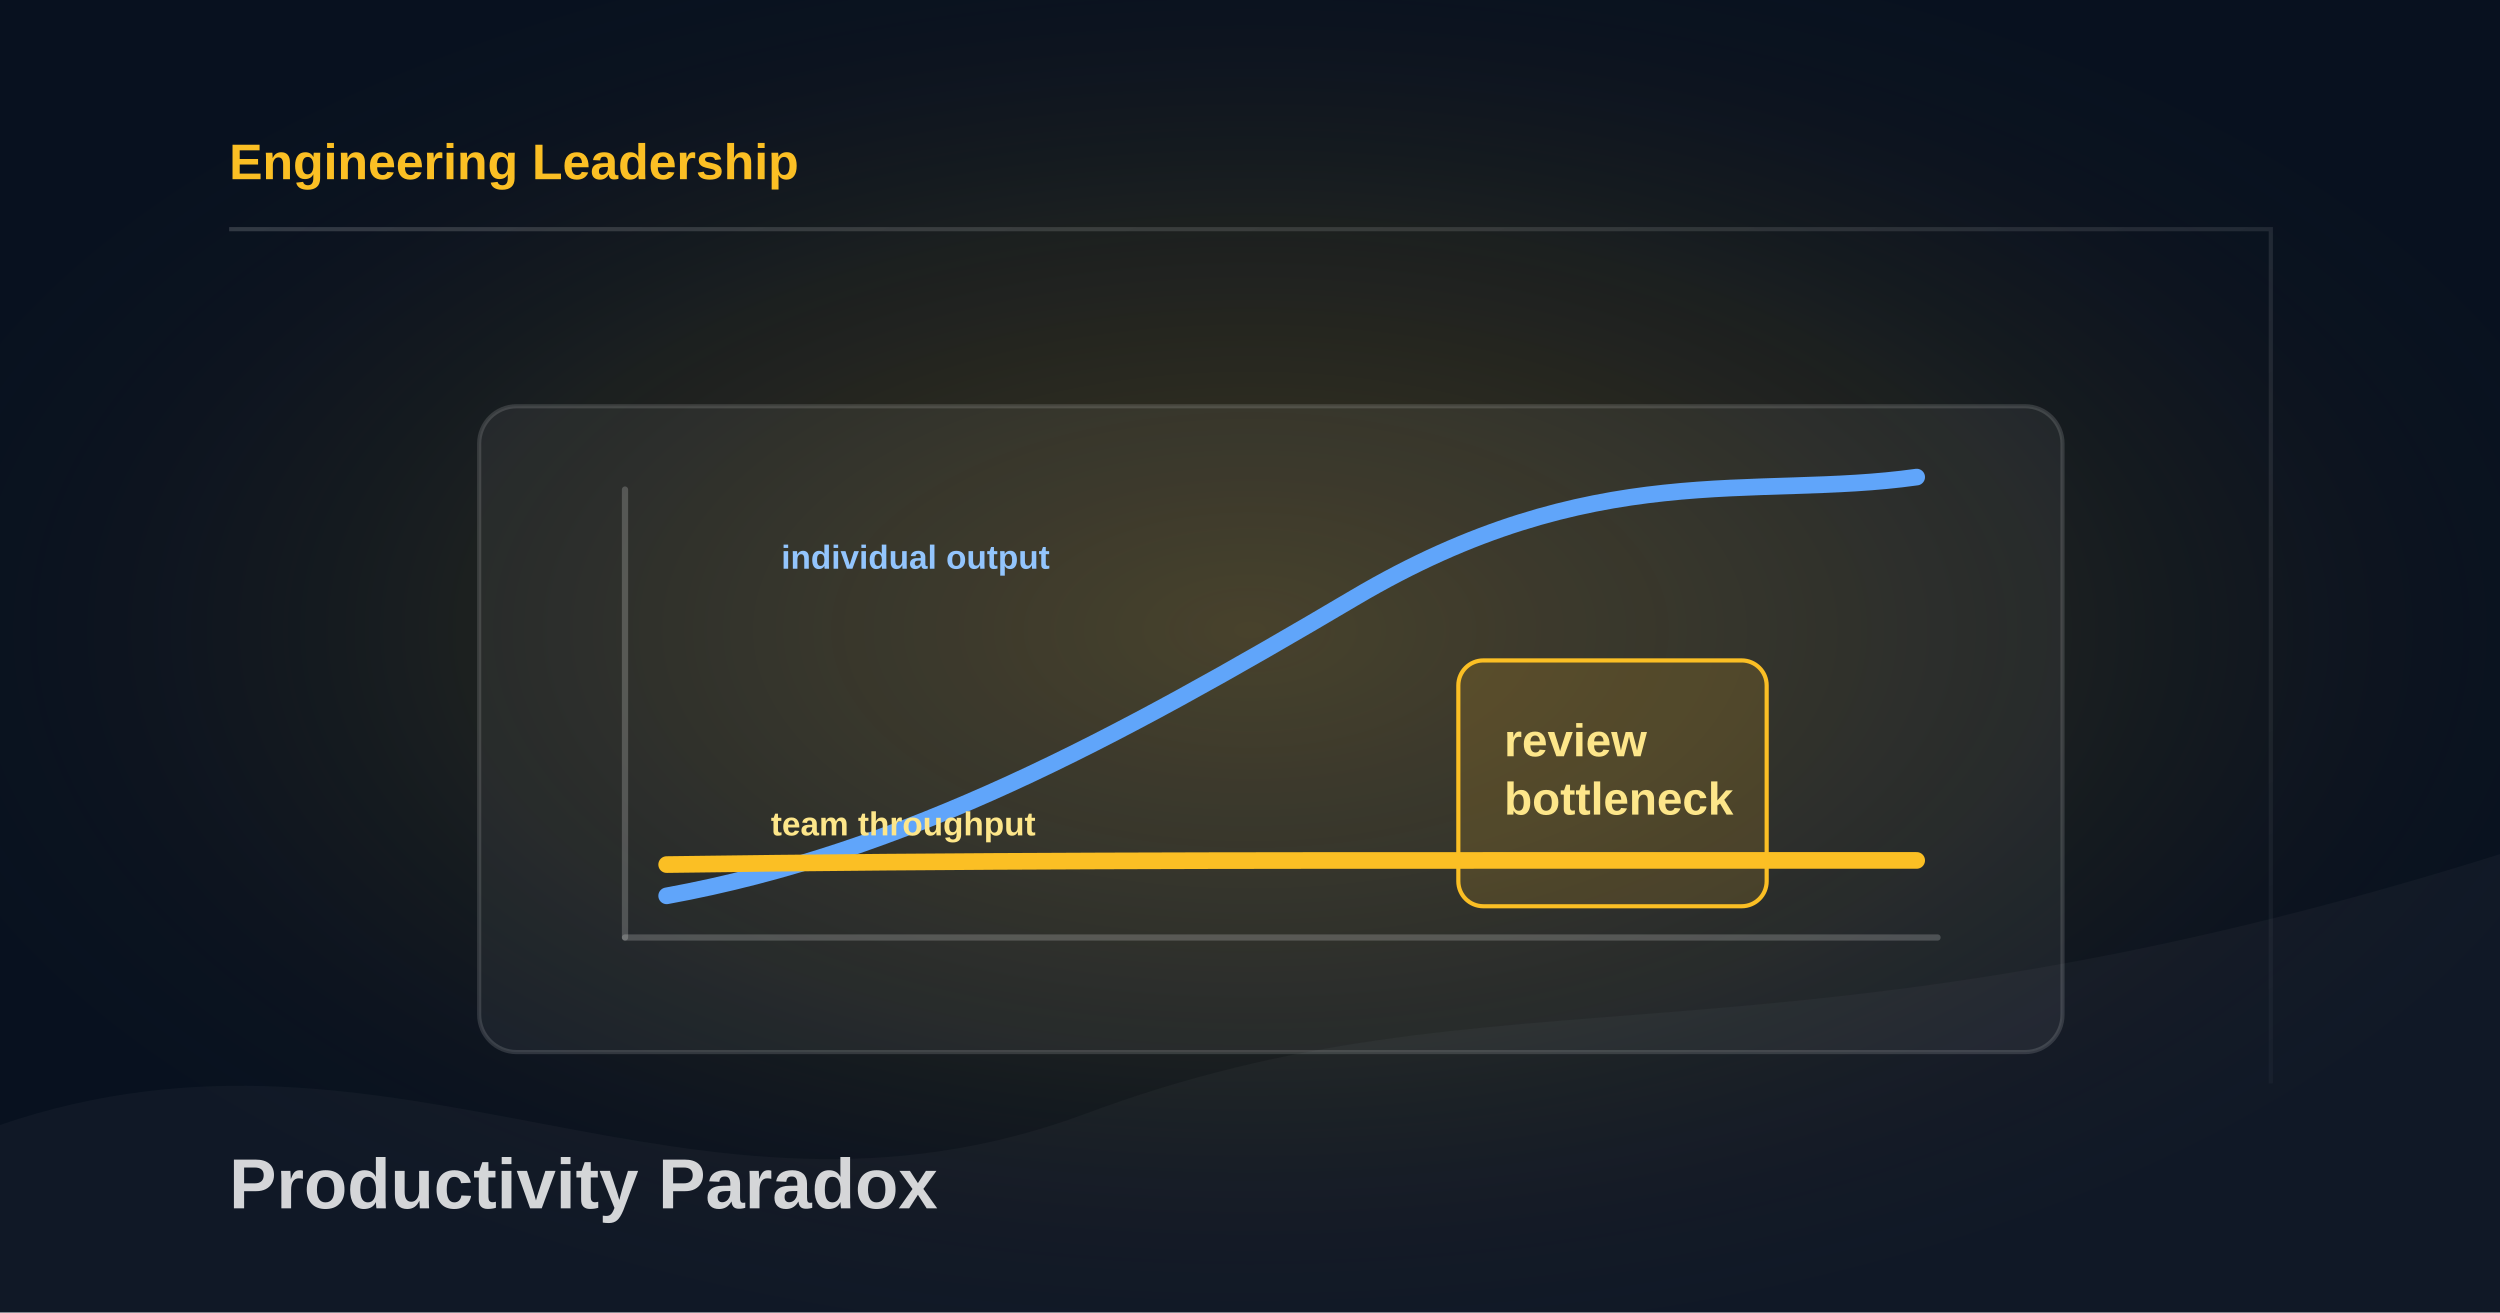
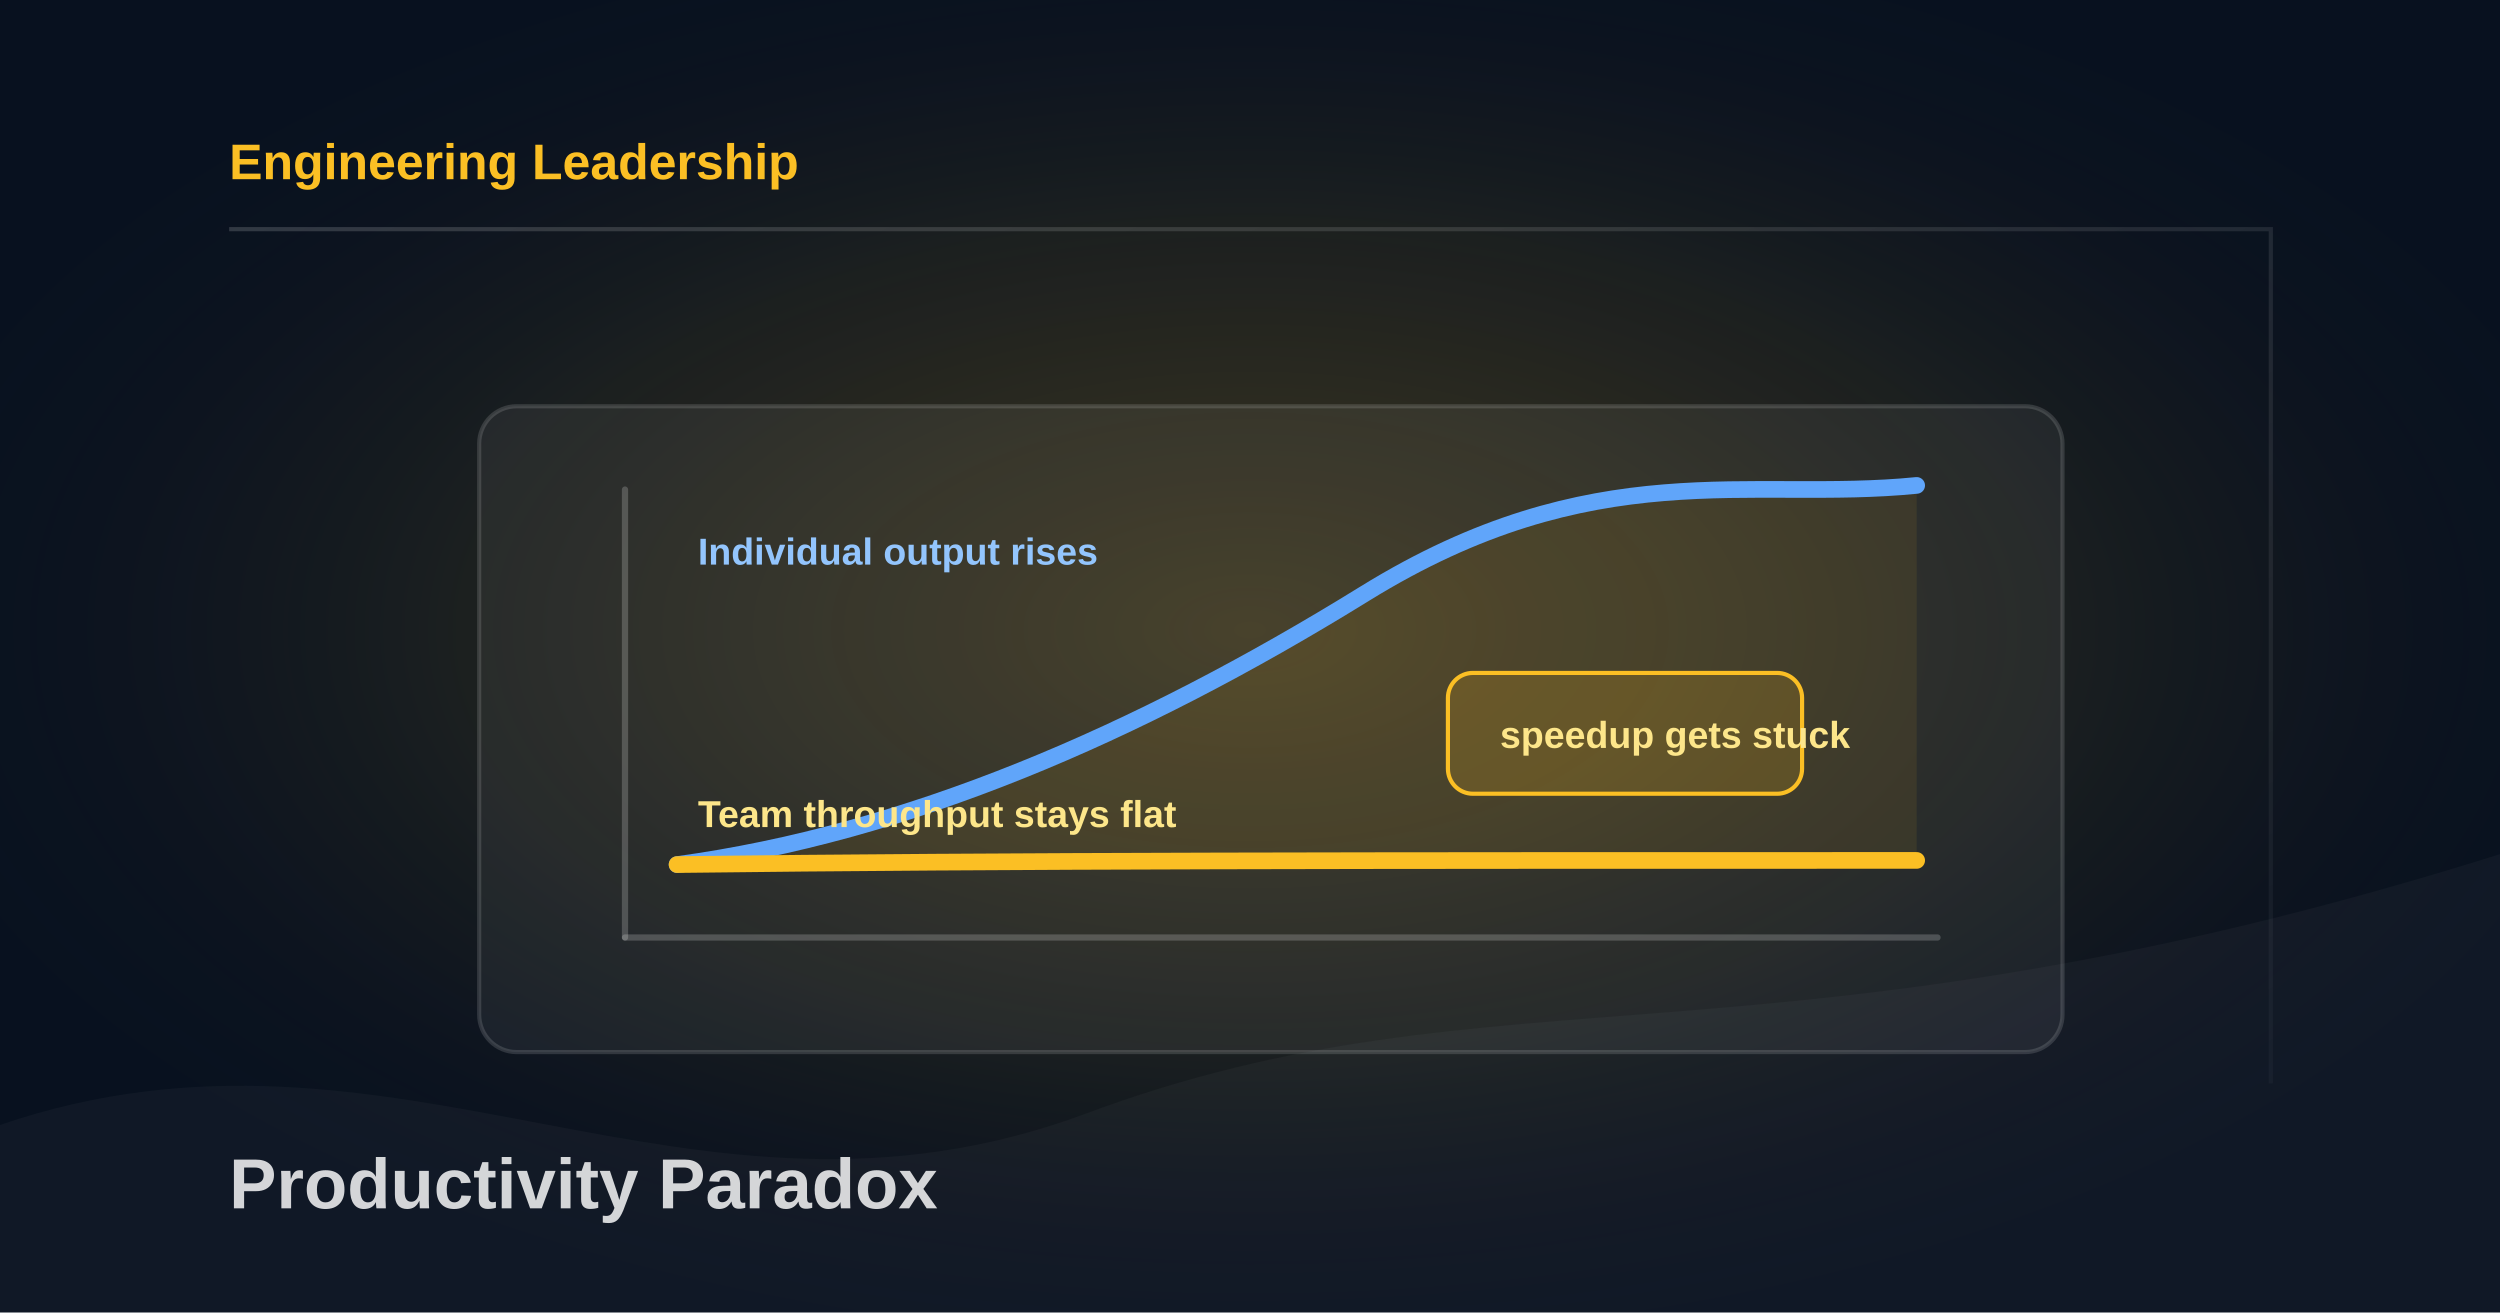
<svg xmlns="http://www.w3.org/2000/svg" width="1200" height="630" viewBox="0 0 1200 630" role="img" aria-label="Productivity paradox visual contrasting faster individual AI coding with flat organizational throughput.">
  <style>
    :root { --accent: #fbbf24; --muted: rgba(255,255,255,0.28); }
    svg { font-family: "DM Sans", Arial, sans-serif; }
  </style>
  <defs>
    <radialGradient id="glow" cx="50%" cy="48%" r="58%">
      <stop offset="0%" stop-color="#fbbf24" stop-opacity="0.22" />
      <stop offset="55%" stop-color="#fbbf24" stop-opacity="0.08" />
      <stop offset="100%" stop-color="#08111f" stop-opacity="0" />
    </radialGradient>
    <linearGradient id="edge" x1="0" y1="0" x2="1" y2="1">
      <stop offset="0" stop-color="rgba(255,255,255,0.16)" />
      <stop offset="1" stop-color="rgba(255,255,255,0.03)" />
    </linearGradient>
  </defs>
  <rect width="1200" height="630" fill="#08111f" />
  <rect width="1200" height="630" fill="url(#glow)" />
  <path d="M0 540 C190 475 330 605 520 535 C720 460 850 520 1200 410 L1200 630 L0 630Z" fill="rgba(255,255,255,0.035)" />
  <path d="M110 110 H1090 V520" fill="none" stroke="url(#edge)" stroke-width="2" />
  <text x="110" y="86" fill="#fbbf24" font-size="24" font-weight="700" letter-spacing="0">Engineering Leadership</text>
  <text x="110" y="580" fill="rgba(255,255,255,0.82)" font-size="34" font-weight="700" letter-spacing="0">Productivity Paradox</text>
  <g transform="translate(230 195)">
    <rect x="0" y="0" width="760" height="310" rx="18" fill="rgba(255,255,255,0.055)" stroke="rgba(255,255,255,0.14)" stroke-width="2" />
    <line x1="70" y1="255" x2="700" y2="255" stroke="rgba(255,255,255,0.25)" stroke-width="3" stroke-linecap="round" opacity="0.78" />
    <line x1="70" y1="255" x2="70" y2="40" stroke="rgba(255,255,255,0.25)" stroke-width="3" stroke-linecap="round" opacity="0.78" />
-     <path d="M90 235 C205 214 305 160 420 92 S612 45 690 34" fill="none" stroke="#60a5fa" stroke-width="8" stroke-linecap="round" />
-     <path d="M90 220 C232 218 366 218 505 218 S625 218 690 218" fill="none" stroke="#fbbf24" stroke-width="8" stroke-linecap="round" />
-     <rect x="470" y="122" width="148" height="118" rx="12" fill="rgba(251,191,36,0.14)" stroke="#fbbf24" stroke-width="2" />
-     <text x="492" y="168" fill="#fde68a" font-size="22" font-weight="700" letter-spacing="0">review</text>
-     <text x="492" y="196" fill="#fde68a" font-size="22" font-weight="700" letter-spacing="0">bottleneck</text>
-     <text x="145" y="78" fill="#93c5fd" font-size="16" font-weight="700" letter-spacing="0">individual output</text>
-     <text x="140" y="206" fill="#fde68a" font-size="16" font-weight="700" letter-spacing="0">team throughput</text>
+     <path d="M95 220 C205 205 315 158 425 90 S610 46 690 38 L690 218 C555 218 410 218 95 220Z" fill="rgba(251,191,36,0.08)" />
+     <path d="M95 220 C205 205 315 158 425 90 S610 46 690 38" fill="none" stroke="#60a5fa" stroke-width="8" stroke-linecap="round" />
+     <path d="M95 220 C255 218 430 218 690 218" fill="none" stroke="#fbbf24" stroke-width="8" stroke-linecap="round" />
+     <rect x="465" y="128" width="170" height="58" rx="12" fill="rgba(251,191,36,0.16)" stroke="#fbbf24" stroke-width="2" />
+     <text x="490" y="164" fill="#fde68a" font-size="18" font-weight="700" letter-spacing="0">speedup gets stuck</text>
+     <text x="105" y="76" fill="#93c5fd" font-size="18" font-weight="700" letter-spacing="0">Individual output rises</text>
+     <text x="105" y="202" fill="#fde68a" font-size="18" font-weight="700" letter-spacing="0">Team throughput stays flat</text>
  </g>
</svg>
